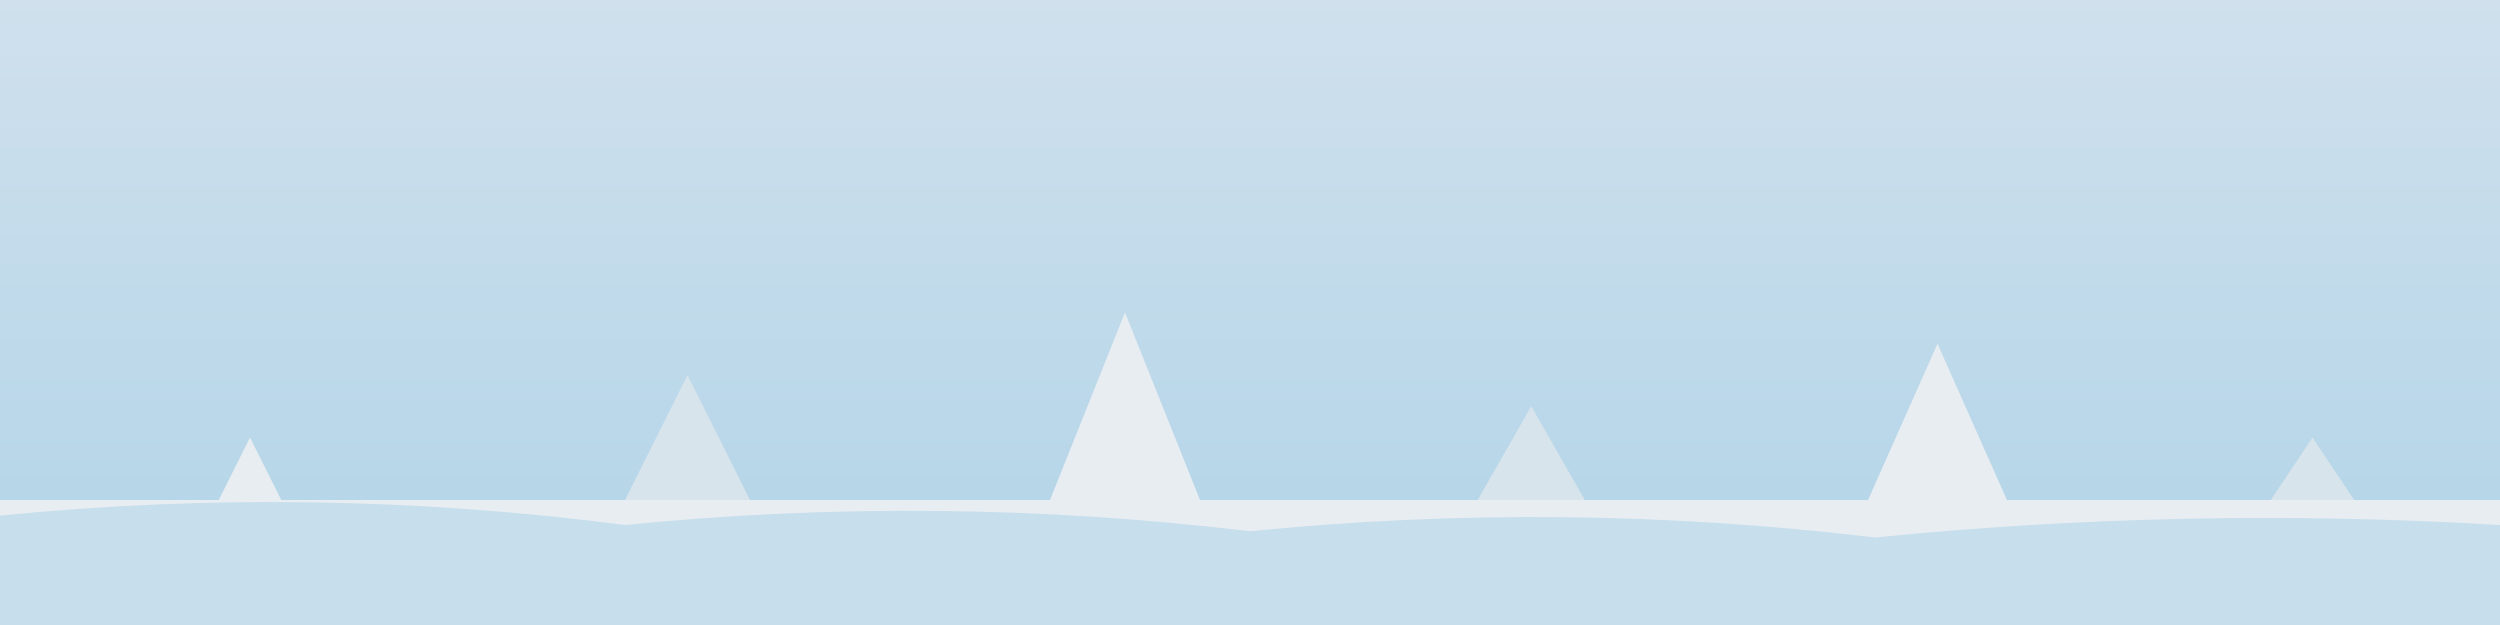
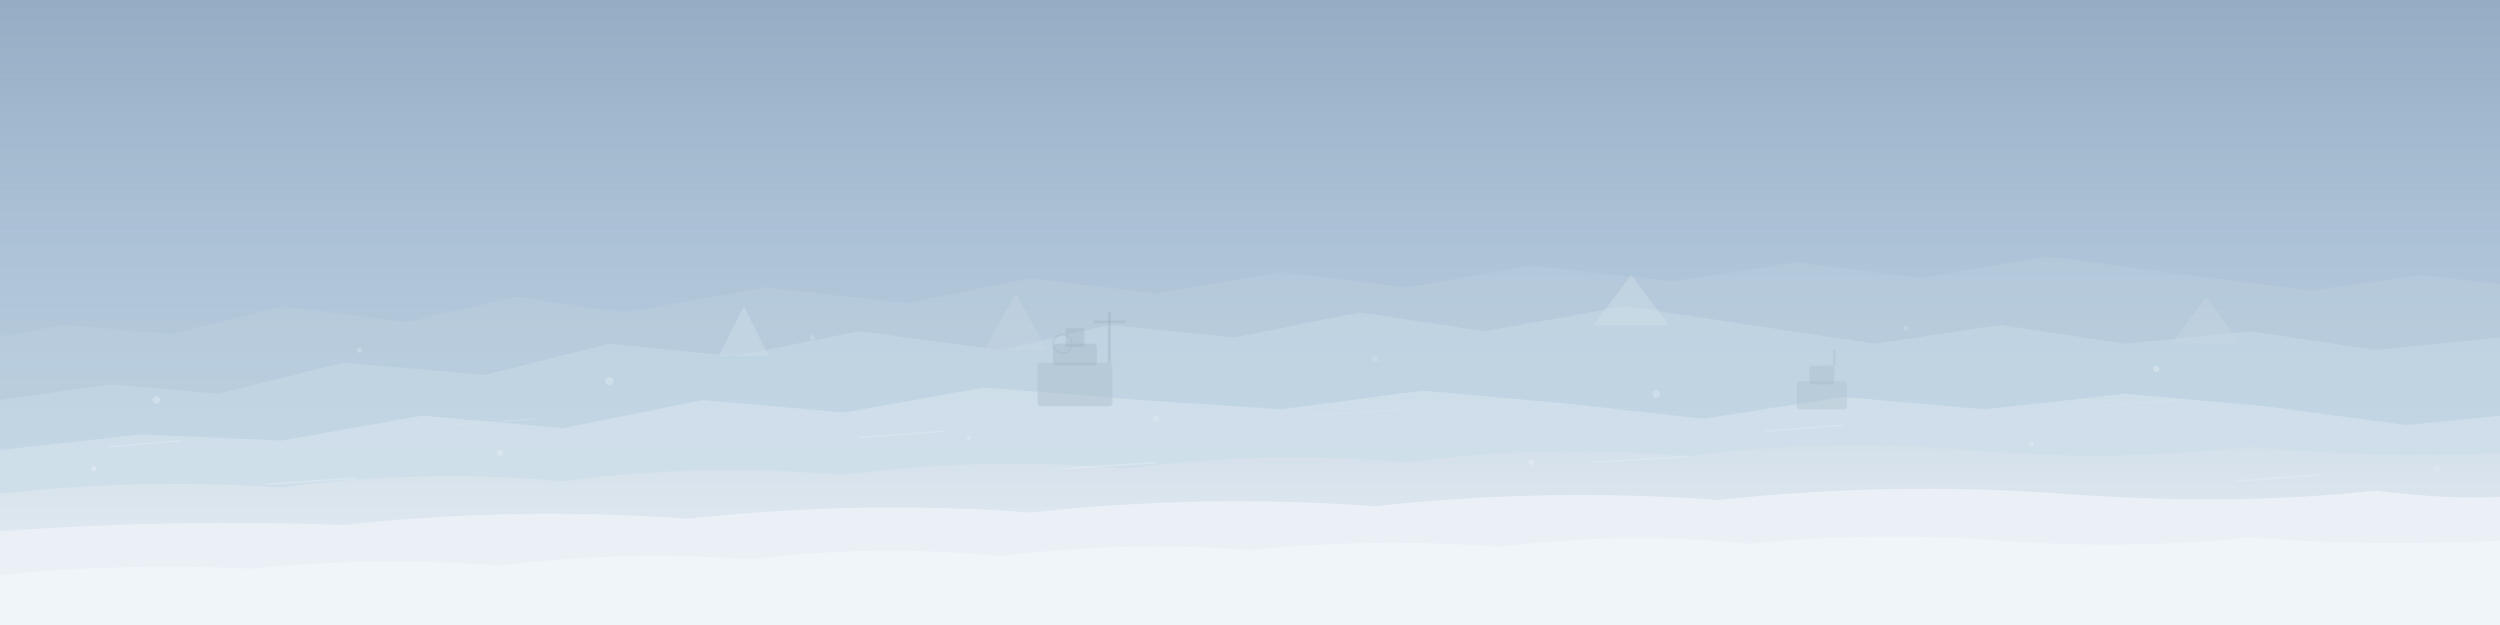
<svg xmlns="http://www.w3.org/2000/svg" viewBox="0 0 800 200" width="800" height="200">
  <defs>
-     <linearGradient id="arctic-sky" x1="0%" y1="0%" x2="0%" y2="100%">
-       <stop offset="0%" style="stop-color:#d0e0ed" />
-       <stop offset="100%" style="stop-color:#b0d4e8" />
+     <linearGradient id="hoth-sky" x1="0" y1="0" x2="0" y2="1">
+       <stop offset="0%" stop-color="#95adc4" />
+       <stop offset="40%" stop-color="#a8bfd4" />
+       <stop offset="100%" stop-color="#bccfdf" />
+     </linearGradient>
+     <linearGradient id="hoth-mist" x1="0" y1="0" x2="0" y2="1">
+       <stop offset="0%" stop-color="#bccfdf" stop-opacity="0" />
+       <stop offset="70%" stop-color="#ccdbe8" stop-opacity="0.3" />
+       <stop offset="100%" stop-color="#dce8f0" stop-opacity="0.6" />
+     </linearGradient>
+     <linearGradient id="hoth-snow" x1="0" y1="0" x2="0" y2="1">
+       <stop offset="0%" stop-color="#d4e0ea" />
+       <stop offset="100%" stop-color="#eaf0f6" />
    </linearGradient>
  </defs>
-   <rect width="800" height="200" fill="url(#arctic-sky)" />
-   <polygon points="50,200 80,140 110,200" fill="#e8edf2" />
-   <polygon points="180,200 220,120 260,200" fill="#d8e4ec" />
-   <polygon points="320,200 360,100 400,200" fill="#e8edf2" />
-   <polygon points="450,200 490,130 530,200" fill="#d8e4ec" />
-   <polygon points="580,200 620,110 660,200" fill="#e8edf2" />
-   <polygon points="700,200 740,140 780,200" fill="#d8e4ec" />
-   <rect x="0" y="160" width="800" height="40" fill="#e8edf2" />
-   <path d="M0,200 L0,165 Q100,155 200,168 Q300,158 400,170 Q500,160 600,172 Q700,162 800,168 L800,200 Z" fill="#b0d4e8" opacity="0.6" />
+   <rect width="800" height="200" fill="url(#hoth-sky)" />
+   <rect width="800" height="200" fill="url(#hoth-mist)" />
+   <path d="M0,108 L20,104 L55,107 L90,98 L130,103 L165,95 L200,100 L245,92 L290,97 L330,89 L370,94 L410,87 L450,92 L490,85 L535,90 L575,84 L615,89 L655,82 L700,88 L740,93 L775,88 L800,91 L800,200 L0,200 Z" fill="#c0d4e0" opacity="0.3" />
+   <path d="M0,128 L35,123 L70,126 L110,116 L155,120 L195,110 L235,114 L275,106 L320,112 L355,104 L395,108 L435,100 L475,106 L520,98 L560,104 L600,110 L640,104 L680,110 L720,106 L760,112 L800,108 L800,200 L0,200 Z" fill="#c8dce8" opacity="0.5" />
+   <polygon points="230,114 238,98 246,114" fill="#d0dfe8" opacity="0.45" />
+   <polygon points="315,112 325,94 335,112" fill="#c8d8e4" opacity="0.4" />
+   <polygon points="510,104 522,88 534,104" fill="#d0dfe8" opacity="0.45" />
+   <polygon points="695,110 706,95 717,110" fill="#c8d8e4" opacity="0.4" />
+   <path d="M0,144 L45,139 L90,141 L135,133 L180,137 L225,128 L270,132 L315,124 L365,128 L410,131 L455,125 L500,129 L545,134 L590,127 L635,131 L680,126 L725,130 L770,136 L800,133 L800,200 L0,200 Z" fill="#d4e2ec" opacity="0.7" />
+   <rect x="332" y="116" width="24" height="14" rx="1" fill="#a8bcc8" opacity="0.4" />
+   <rect x="337" y="110" width="14" height="7" rx="1" fill="#9eb2c0" opacity="0.35" />
+   <rect x="341" y="105" width="6" height="6" fill="#96aab8" opacity="0.3" />
+   <line x1="355" y1="100" x2="355" y2="116" stroke="#98acba" stroke-width="1" opacity="0.35" />
+   <line x1="350" y1="103" x2="360" y2="103" stroke="#98acba" stroke-width="0.8" opacity="0.3" />
+   <circle cx="340" cy="110" r="3" fill="none" stroke="#a0b4c2" stroke-width="0.6" opacity="0.3" />
+   <rect x="575" y="122" width="16" height="9" rx="1" fill="#a8bcc8" opacity="0.35" />
+   <rect x="579" y="117" width="8" height="6" rx="1" fill="#9eb2c0" opacity="0.3" />
+   <line x1="587" y1="112" x2="587" y2="117" stroke="#98acba" stroke-width="0.7" opacity="0.25" />
+   <path d="M0,158 Q45,153 90,156 Q135,150 180,154 Q225,148 270,152 Q315,146 360,150 Q405,144 450,148 Q495,142 540,146 Q585,140 630,144 Q675,148 720,143 Q765,147 800,145 L800,200 L0,200 Z" fill="url(#hoth-snow)" />
+   <path d="M0,170 Q55,166 110,168 Q165,162 220,166 Q275,160 330,164 Q385,158 440,162 Q495,156 550,160 Q605,154 660,158 Q715,162 760,157 Q785,160 800,159 L800,200 L0,200 Z" fill="#eaf0f6" />
+   <path d="M0,184 Q40,180 80,182 Q120,178 160,181 Q200,176 240,179 Q280,174 320,178 Q360,173 400,176 Q440,172 480,175 Q520,170 560,174 Q600,170 640,173 Q680,176 720,172 Q760,175 800,173 L800,200 L0,200 Z" fill="#f0f5f9" />
+   <circle cx="50" cy="128" r="1.2" fill="#e0eaf2" opacity="0.5" />
+   <circle cx="115" cy="112" r="0.9" fill="#d8e4ee" opacity="0.4" />
+   <circle cx="195" cy="122" r="1.3" fill="#e0eaf2" opacity="0.45" />
+   <circle cx="260" cy="108" r="0.8" fill="#d8e4ee" opacity="0.35" />
+   <circle cx="370" cy="134" r="1.1" fill="#e0eaf2" opacity="0.5" />
+   <circle cx="440" cy="115" r="0.9" fill="#d8e4ee" opacity="0.4" />
+   <circle cx="530" cy="126" r="1.2" fill="#e0eaf2" opacity="0.45" />
+   <circle cx="610" cy="105" r="0.8" fill="#d8e4ee" opacity="0.35" />
+   <circle cx="690" cy="118" r="1" fill="#e0eaf2" opacity="0.5" />
+   <circle cx="755" cy="138" r="0.7" fill="#d8e4ee" opacity="0.4" />
+   <circle cx="30" cy="150" r="0.8" fill="#e8eff5" opacity="0.45" />
+   <circle cx="160" cy="145" r="1" fill="#e8eff5" opacity="0.4" />
+   <circle cx="310" cy="140" r="0.7" fill="#e8eff5" opacity="0.35" />
+   <circle cx="490" cy="148" r="0.9" fill="#e8eff5" opacity="0.45" />
+   <circle cx="650" cy="142" r="0.8" fill="#e8eff5" opacity="0.4" />
+   <circle cx="780" cy="150" r="1" fill="#e8eff5" opacity="0.35" />
+   <line x1="35" y1="143" x2="58" y2="141" stroke="#e4ecf3" stroke-width="0.5" opacity="0.35" />
+   <line x1="145" y1="136" x2="172" y2="134" stroke="#dce6ef" stroke-width="0.4" opacity="0.3" />
+   <line x1="275" y1="140" x2="302" y2="138" stroke="#e4ecf3" stroke-width="0.5" opacity="0.35" />
+   <line x1="420" y1="133" x2="448" y2="131" stroke="#dce6ef" stroke-width="0.4" opacity="0.3" />
+   <line x1="565" y1="138" x2="590" y2="136" stroke="#e4ecf3" stroke-width="0.5" opacity="0.35" />
+   <line x1="670" y1="130" x2="698" y2="128" stroke="#dce6ef" stroke-width="0.4" opacity="0.3" />
+   <line x1="85" y1="155" x2="114" y2="153" stroke="#ecf2f7" stroke-width="0.5" opacity="0.35" />
+   <line x1="340" y1="150" x2="370" y2="148" stroke="#ecf2f7" stroke-width="0.5" opacity="0.35" />
+   <line x1="510" y1="148" x2="540" y2="146" stroke="#ecf2f7" stroke-width="0.5" opacity="0.3" />
+   <line x1="715" y1="154" x2="742" y2="152" stroke="#ecf2f7" stroke-width="0.5" opacity="0.3" />
</svg>
